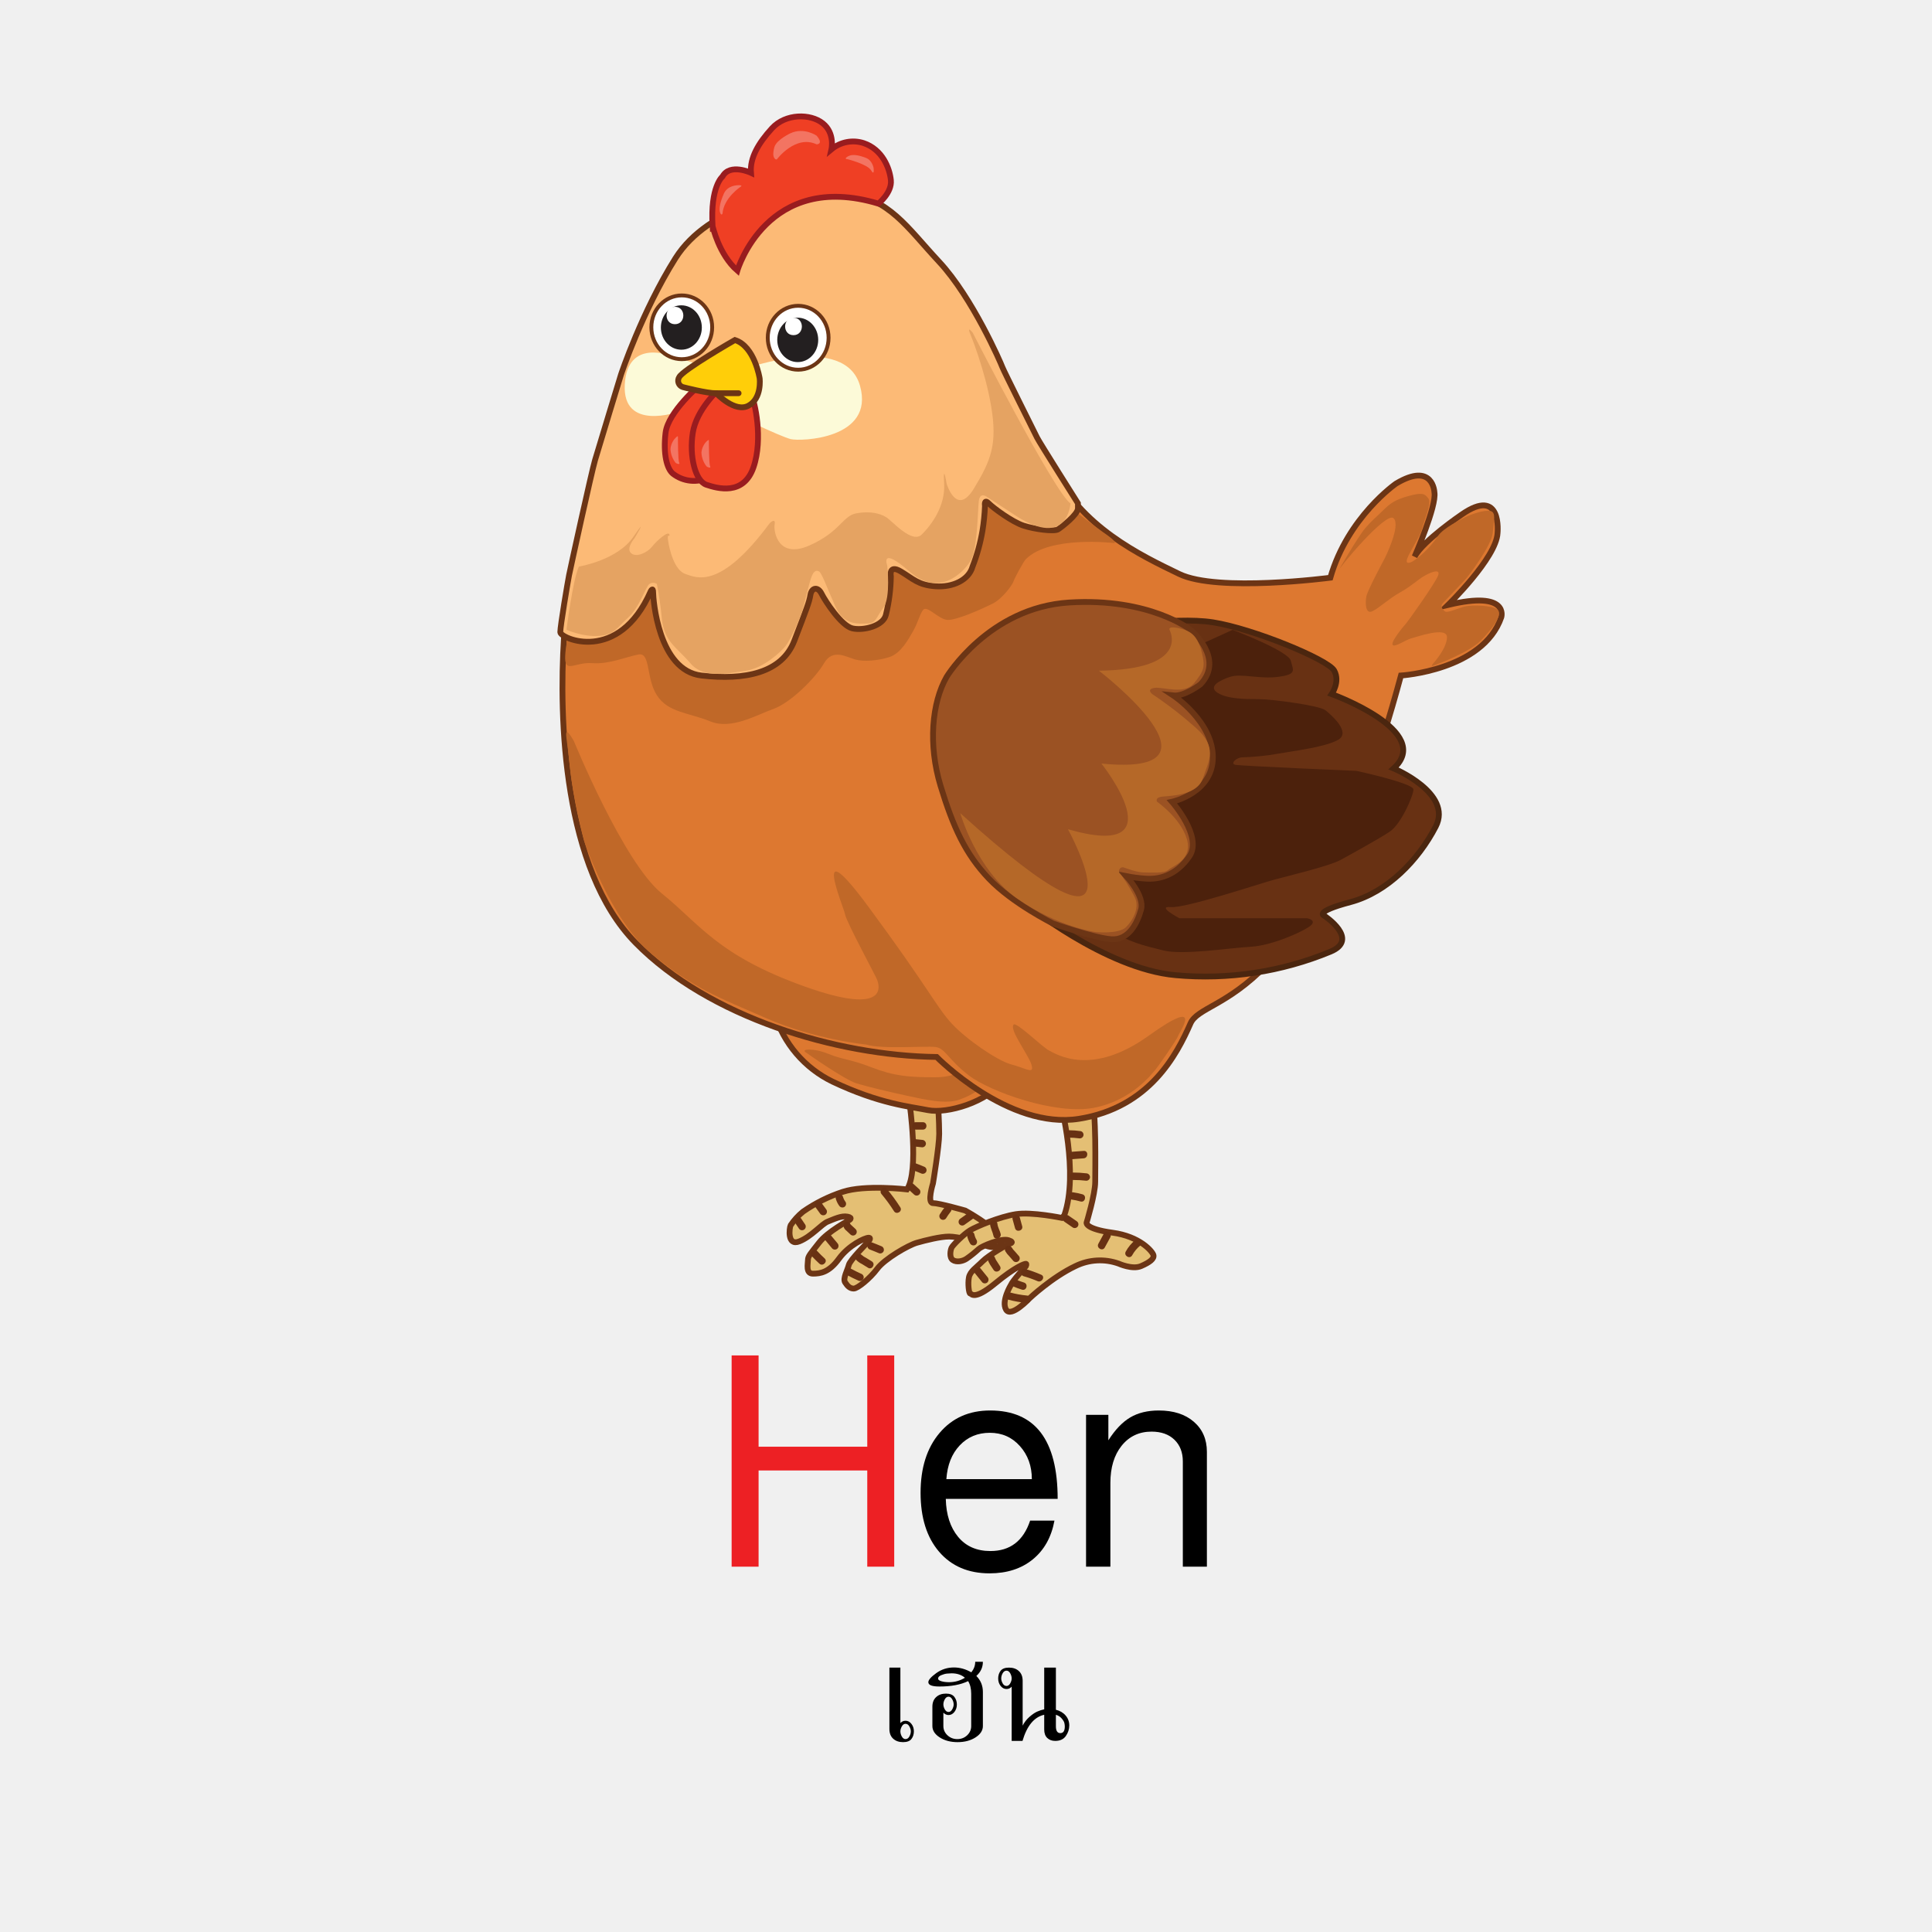
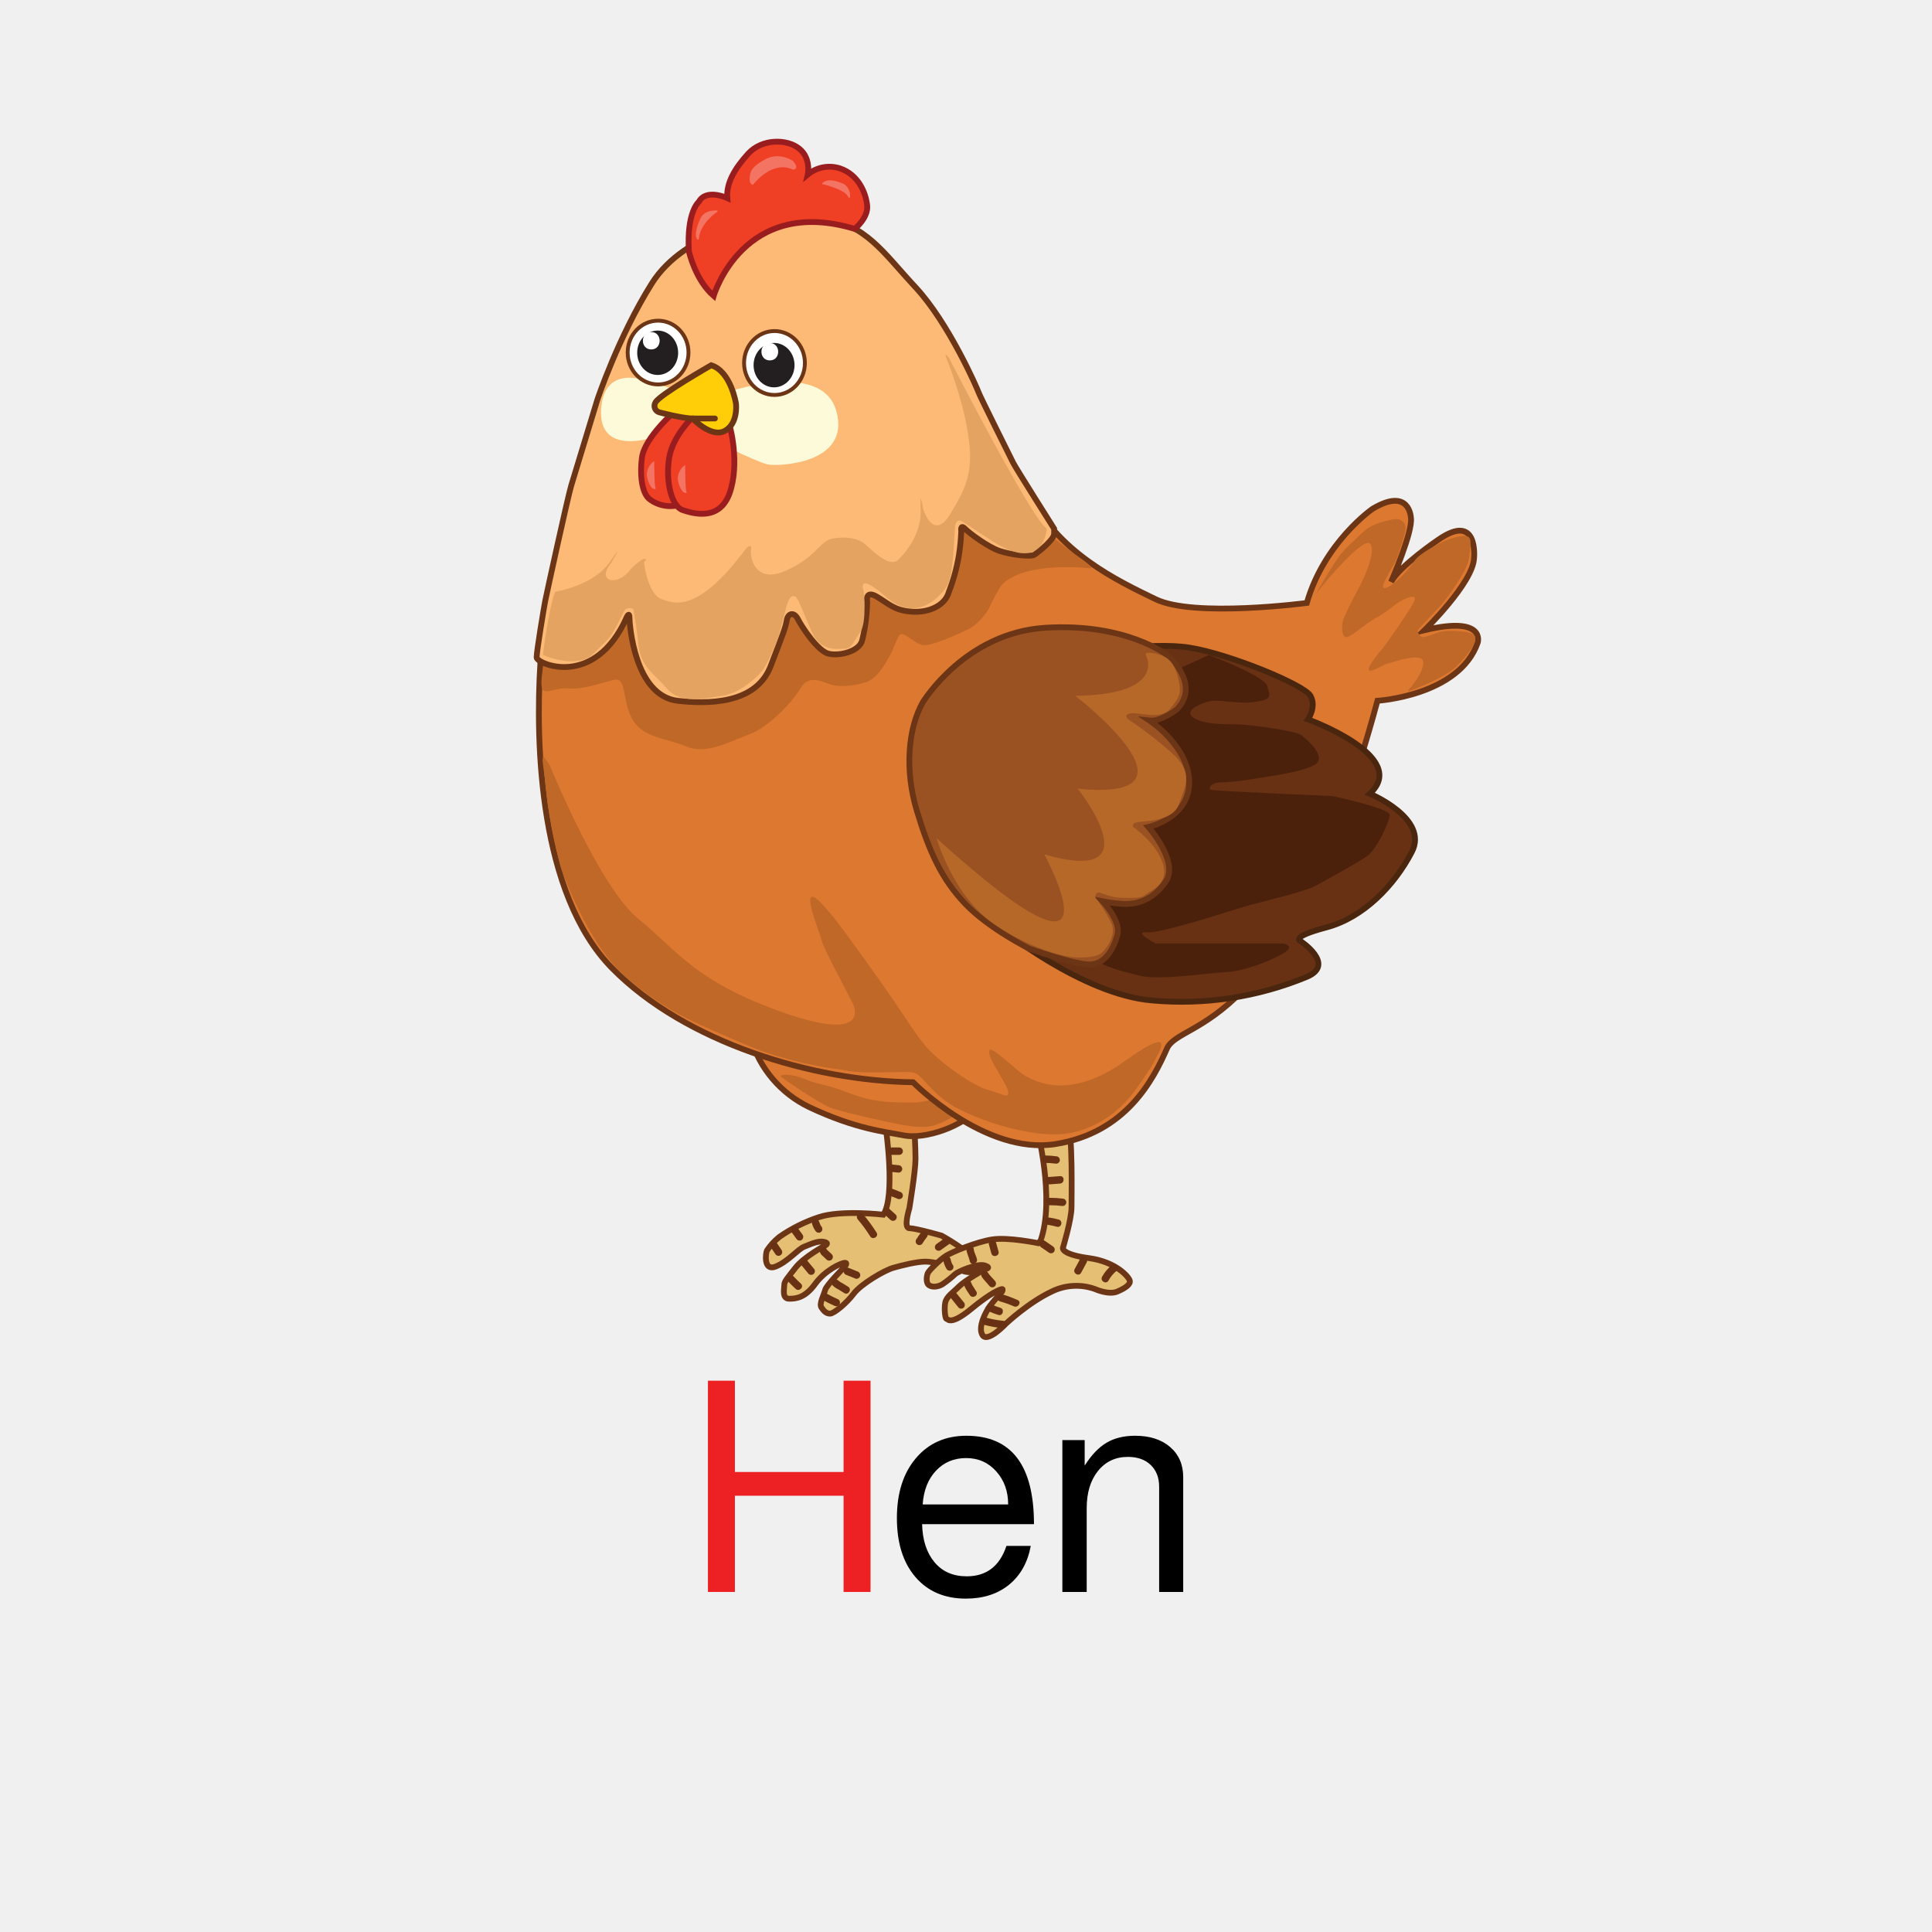
<svg xmlns="http://www.w3.org/2000/svg" id="Layer_1" data-name="Layer 1" viewBox="0 0 1000 1000">
  <defs>
    <style>
      .cls-1 {
        font-size: 150px;
        fill: #ed2024;
        font-family: FreeSansBold, FreeSans;
      }

      .cls-2 {
        letter-spacing: -0.02em;
      }

      .cls-3 {
        letter-spacing: -0.01em;
      }

      .cls-3, .cls-4 {
        fill: #000;
      }

      .cls-5 {
-         font-size: 72px;
-         font-family: MicrosoftSansSerif, Microsoft Sans Serif;
+         fill: #e4bf74;
+       }
+ 
+       .cls-10, .cls-14, .cls-17, .cls-20, .cls-5, .cls-6, .cls-8 {
+         stroke: #6c3515;
+       }
+ 
+       .cls-10, .cls-12, .cls-14, .cls-15, .cls-17, .cls-20, .cls-5, .cls-6, .cls-8 {
+         stroke-miterlimit: 10;
+       }
+ 
+       .cls-12, .cls-14, .cls-15, .cls-17, .cls-20, .cls-5, .cls-6, .cls-8 {
+         stroke-width: 3px;
      }

      .cls-6 {
-         fill: #e4bf74;
-       }
- 
-       .cls-11, .cls-15, .cls-18, .cls-21, .cls-6, .cls-7, .cls-9 {
-         stroke: #6c3515;
-       }
- 
-       .cls-11, .cls-13, .cls-15, .cls-16, .cls-18, .cls-21, .cls-6, .cls-7, .cls-9 {
-         stroke-miterlimit: 10;
-       }
- 
-       .cls-13, .cls-15, .cls-16, .cls-18, .cls-21, .cls-6, .cls-7, .cls-9 {
-         stroke-width: 3px;
+         fill: #dd7830;
      }

      .cls-7 {
-         fill: #dd7830;
+         fill: #c06828;
      }

      .cls-8 {
-         fill: #c06828;
+         fill: #fcba76;
      }

      .cls-9 {
-         fill: #fcba76;
+         fill: #fcfad8;
+       }
+ 
+       .cls-10, .cls-22 {
+         fill: #fff;
      }

      .cls-10 {
-         fill: #fcfad8;
-       }
- 
-       .cls-11, .cls-23 {
-         fill: #fff;
+         stroke-width: 2px;
      }

      .cls-11 {
-         stroke-width: 2px;
+         fill: #231f20;
      }

      .cls-12 {
-         fill: #231f20;
-       }
- 
-       .cls-13 {
        fill: #ef3f24;
        stroke: #991c1f;
      }

-       .cls-14 {
+       .cls-13 {
        fill: #f37462;
      }

-       .cls-15 {
+       .cls-14 {
        fill: #ffce09;
      }

-       .cls-16, .cls-22 {
+       .cls-15, .cls-21 {
        fill: #683113;
      }

-       .cls-16 {
+       .cls-15 {
        stroke: #4b260f;
      }

-       .cls-17 {
+       .cls-16 {
        fill: #4c210c;
      }

-       .cls-18 {
+       .cls-17 {
        fill: #9b5223;
      }

-       .cls-19 {
+       .cls-18 {
        fill: #b56828;
      }

-       .cls-20 {
+       .cls-19 {
        fill: #e5a362;
      }

-       .cls-21 {
+       .cls-20 {
        fill: none;
        stroke-linecap: round;
      }
    </style>
  </defs>
-   <text class="cls-1" transform="translate(366.69 810.91)">
-     <tspan class="cls-2">H</tspan>
-     <tspan class="cls-3" x="105.3" y="0">e</tspan>
-     <tspan class="cls-4" x="186.45" y="0">n</tspan>
-   </text>
-   <text class="cls-5" transform="translate(455.74 901.09)">เฮน</text>
-   <path class="cls-6" d="M470.75,570.77s5.12,35.25-1.29,44.86c0,0-21.79-2.56-33.32,1.29a78.76,78.76,0,0,0-20.51,10.25,32,32,0,0,0-6.41,7.05c-.64,1.28-1.92,10.9,4.49,8.33s11.53-9,14.74-10.25,7.05-3.21,10.25-2.57.64,1.93.64,1.93-10.89,5.77-15.38,11.53-5.77,7-5.77,9-1.28,7.05,2.57,7.05,8.33-.64,13.45-7.69,13.46-10.9,15.39-10.9-.65,2.56-.65,2.56-9,9-9.61,11.54-3.2,7-1.92,9,2.56,3.21,4.49,3.21,8.33-5.13,12.17-10.26,16-12.17,20.51-13.46,12.18-3.2,16.66-3.2,14.75,2.56,18.59,4.49,11.54,1.28,7.69-4.49-17.94-13.46-17.94-13.46-13.46-3.85-16.67-3.85,0-10.25,0-10.25,3.21-19.23,3.21-25.64-.64-16-.64-16Z" />
-   <path class="cls-7" d="M400.89,524.63A57.57,57.57,0,0,0,431,559.88c24.35,11.53,39.74,12.81,49.35,14.74s30.76-3.85,39.74-16-11.54-35.89-11.54-35.89l-42.94-6.41-35.89,10.26Z" />
-   <path class="cls-6" d="M548.94,570.77s9.61,36.53,1.92,58.32l-1.28,1.29s-15.38-3.21-23.72-1.93-20.51,6.41-23.71,8.33-9,7.7-9.61,9-1.29,5.12.64,6.41,5.12.64,7.05-.64a58.18,58.18,0,0,0,6.41-5.13c1.28-1.28,11.53-5.77,15.38-4.49s0,1.92,0,1.92-10.26,5.77-13.46,9-6.41,5.12-7.05,8.33,0,8.33.64,8.33,1.92,3.85,12.82-5.13,15.38-10.25,16-10.25,0,1.28,0,1.28-7,7.69-7.69,9.61c0,0-5.13,8.34-2.56,12.82S532.91,672,532.91,672s11.54-10.89,23.72-16.66a28.77,28.77,0,0,1,22.43-1.28s7.05,3.2,11.53,1.28,7-3.84,6.41-5.77-7-9.61-21.15-11.53-13.46-5.13-13.46-5.13,4.49-14.74,4.49-21.15.64-37.81-1.92-42.94S548.94,570.77,548.94,570.77Z" />
-   <path class="cls-8" d="M417.23,544.81s19.87,14.1,26.28,16,17.3,4.48,26.27,6.41,19.87,4.48,26.92,1.92,12.82-6.41,13.46-9.61,1.92-12.82-4.49-10.26-8.33,8.33-21.79,8.33-21.15-.64-32.68-5.12-14.74-3.85-22.43-7S414,542.89,417.23,544.81Z" />
-   <path class="cls-7" d="M422,186.23s-41-.64-61.53,23.71-39.74-18.58-46.14,10.26-19.87,69.21-22.44,110.23-.64,119.21,37.18,157.66,103.82,58.33,155.74,59c0,0,37.17,37.81,73.7,32s50.63-33.32,57.68-49.35,61.53-4.48,108.95-180.09c0,0,42.3-2.56,51.92-30.12,0,0,4.48-14.1-27.56-6.41,0,0,25-24.36,25.63-37.17,0,0,2.57-24.36-18.58-9.62,0,0-19.87,13.46-24.36,21.79,0,0,11.54-26.27,10.26-33.32,0,0-.64-16-19.87-4.49,0,0-25,17.3-34,48.71,0,0-58.32,7.69-78.19-1.92s-51.27-24.36-66-55.76-48.71-10.26-48.71-10.26S462.41,181.1,422,186.23Z" />
-   <path class="cls-8" d="M576.49,281.08s-33.17-4-45.5,8.33c-1.28,1.29-5.77,9.62-6.41,11.54s-5.77,9-10.89,11.54-19.23,9-23.72,8.33-10.25-7.69-12.17-5.13-2.57,6.41-5.13,10.9-6.41,11.53-12.18,13.46-13.46,2.56-17.94,1.28-11.54-5.77-16,1.92-17.3,20.51-26.27,23.71-21.79,10.9-32.69,6.41-21.79-4.48-27.56-13.46-3.2-22.43-9.61-21.15-15.38,5.13-23.72,4.49-13.45,4.49-14.1-1.28,3.21-21.79,3.85-24.36,24.35-23.07,25-23.71,42.94-7,43.58-6.41,35.25,12.18,35.25,12.18S452.16,274,468.18,267s28.84-14.74,42.3-17.3,33.33,6.41,33.33,6.41l11.53,7.69S568.8,274,570.73,275.31,579.06,281.08,576.49,281.08Z" />
-   <path class="cls-8" d="M297.06,383.63s25.64,62.81,45.5,78.83,28.85,32,73.71,48.07,38.45-1.29,37.81-3.21-16-30.12-16.66-34-18.59-45.5,12.18-3.84,35.25,51.91,42.94,60.24S516.25,549,523.3,550.9s10.9,4.49,10.9,1.93-2.57-6.41-5.13-10.9-5.77-9.61-4.49-11.54,14.74,11.54,18.59,13.46,21.79,13.46,51.27-7.69,16-1.92,15.38,0-10.89,16.67-12.18,18-11.53,15.38-31.4,19.23S512.4,565,501.51,556.67s-12.18-14.1-17.31-14.74-27.55,1.28-35.89-1.28c0,0-26.27-2.56-51.27-13.46s-37.81-15.38-59.6-33.33-35.25-59-35.25-59-5.77-23.07-7.05-36.53-2.57-17.95-1.92-19.23S297.06,383.63,297.06,383.63Z" />
-   <path class="cls-8" d="M692.5,295.82c0-1.28,25-31.4,28.84-27.56s-4.49,20.51-4.49,20.51-9,16.67-9.61,19.87-.64,9.62,3.2,7.69,8.34-6.41,14.1-9.61,9-6.41,12.18-8.33,9-4.49,7.69-.64-16,24.35-16.66,25-7.69,9-7,10.9,7-2.57,9.61-3.21,18.59-6.41,18.59-.64-7,13.46-7,13.46-1.92,1.92,0,1.28,18.58-7,24.35-12.82,11.54-13.45,9-16-13.45-2.56-16.66-1.92-9.61,3.84-10.89,2.56-2.57-2.56-.64-4.48,10.25-10.9,11.53-12.18S772,282.36,772.61,276s1.92-10.9-1.28-11.54-10.25,1.92-12.82,3.2-11.53,5.77-14.1,9.62a52.06,52.06,0,0,1-7,8.33A37.07,37.07,0,0,1,731,290.7c-1.28.64-4.48,1.92-1.92-3.21s6.41-10.89,7.05-14.1,5.13-12.82,3.2-15.38-3.2-3.2-10.25-1.28-9.61,3.84-13.46,7.69-5.13,4.49-9,9S692.5,295.82,692.5,295.82Z" />
-   <path class="cls-9" d="M407.94,100.35s-41,5.77-58.33,33.33-28.19,60.24-28.19,60.24S309.88,231.73,308,238.14s-12.82,56.4-13.46,59.61S290,324,290,327.23s30.12,16.66,46.79-21.15c0,0,1.28-2.57,1.28.64s2.56,40.38,25,42.94,41.66-1.28,48.07-18,7.69-19.86,8.33-23.71,3.85-4.49,5.77-.64,10.26,16.66,16,17.95,16-1.29,17.31-7.05a87.68,87.68,0,0,0,2.56-19.87s-1.28-6.41,5.13-2.57,9,7.05,17.94,7.69,17.31-3.2,19.23-10.25a94.48,94.48,0,0,0,5.13-18.59,104.58,104.58,0,0,0,1.28-12.81s-.64-3.85,1.92-1.29,12.18,9.62,18,11.54,16,3.2,17.94,1.92,10.26-7.69,10.26-10.89v-2.57s-19.87-31.4-21.15-34-17.31-34.61-18-36.54-15.38-35.89-32.68-54.47-25-32-49.35-36.53S407.94,100.35,407.94,100.35Z" />
-   <path class="cls-10" d="M386.15,190.72s51.27-18.59,59,9-30.76,28.84-35.89,27.56-31.41-13.46-34.61-16.67-23.71,2.57-23.71,2.57-28.84,10.25-27.56-14.1,24.35-14.74,24.35-14.74l21.15,6.41Z" />
-   <ellipse class="cls-11" cx="352.88" cy="169.41" rx="15.74" ry="16.5" />
-   <ellipse class="cls-11" cx="413.13" cy="174.82" rx="15.74" ry="16.54" />
-   <ellipse class="cls-12" cx="352.67" cy="169.52" rx="10.6" ry="11.49" />
-   <ellipse class="cls-12" cx="412.91" cy="175.93" rx="10.6" ry="11.49" />
-   <path class="cls-13" d="M362.43,199.05s-16.66,14.1-17.94,25,.64,18.59,3.84,21.15a17.7,17.7,0,0,0,18.59,1.93c8.33-3.85,11.54-42.3,11.54-42.3Z" />
-   <path class="cls-13" d="M372.05,201.61S360.51,211.87,358.59,224s1.28,25,7.05,26.92,19.22,5.77,24.35-9,.64-34.61-1.28-37.82S372.05,201.61,372.05,201.61Z" />
-   <path class="cls-14" d="M350.9,226v.13c0,1.36,0,12.12.64,13.32s-1.28.65-1.93,0a12.37,12.37,0,0,1-2.56-7,9.27,9.27,0,0,1,2.56-5.76S350.9,225.32,350.9,226Z" />
-   <path class="cls-14" d="M366.92,227.89V228c0,1.35,0,12.12.64,13.32s-1.28.64-1.92,0a12.4,12.4,0,0,1-2.57-7,9.26,9.26,0,0,1,2.57-5.77S366.92,227.25,366.92,227.89Z" />
-   <path class="cls-15" d="M380.38,176s-26.92,15.39-28.84,19.23a3.43,3.43,0,0,0,1.92,5.13s12.18,3.2,17.3,3.2c0,0,9.62,10.26,16.67,6.41s5.77-14.1,5.77-14.1S390.63,179.18,380.38,176Z" />
-   <path class="cls-16" d="M566.88,326.59c3.21-1.28,40.38-7.69,60.89-4.49s59.6,19.23,62.81,25-1.29,12.17-1.29,12.17,53.2,19.23,32.05,38.46c0,0,30.76,12.82,21.79,30.12s-25,34-44.22,39.1S685.45,474,685.45,474s18.58,12.17,3.2,18.58a169.54,169.54,0,0,1-80.11,12.18C572,501.55,529.71,467,529.71,467l-16.66-87.81L534.2,349Z" />
-   <path class="cls-17" d="M638,326s28.84,10.89,30.12,16,3.21,7-6.41,8.33-19.22-1.92-25,0-11.54,5.13-6.41,8.33,14.74,3.21,21.15,3.21,31.4,3.2,34.61,5.77,13.46,11.53,6.41,15.38-23.72,5.76-30.77,7.05A129.23,129.23,0,0,1,643.15,392c-3.21,0-6.41,3.2-3.85,3.84S702.11,399,702.11,399s29.48,6.41,29.48,9.61-6.41,17.95-12.17,21.79S699.55,442,693.78,445.15s-27.56,8.34-34.61,10.26-45.5,14.74-53.19,14.1,4.48,5.77,4.48,5.77h66s4.48.64,2.56,3.2-19.87,10.9-31.4,11.54-35.25,4.48-45.51,1.92-18.59-4.49-26.28-10.25-28.2-39.74-30.76-44.23-5.77-54.47,0-58.32,21.79-19.87,26.28-22.43S638,326,638,326Z" />
-   <path class="cls-18" d="M490,350.3s21.79-35.89,63.45-38.45S616.23,326,616.23,326s17.95,14.74,5.13,28.2c0,0-8.33,6.41-14.1,5.76,0,0,20.51,13.46,20.51,32S606.62,415,606.62,415s16,18,9,28.2-16,12.18-23.07,11.54a74.62,74.62,0,0,1-9.62-1.28s9.62,10.25,7.69,17.3-6.4,16-15.38,15.38S545,478,545,478s-21-10.43-33.19-23.25-18.58-26.92-25-48.07S482.28,363.76,490,350.3Z" />
-   <path class="cls-19" d="M605.34,326s11.53,20.51-36.54,21.15c0,0,71.79,55.11,1.29,48.06,0,0,40.37,50.64-17.31,34,0,0,45.51,83.32-55.76-8.33,0,0,8.33,29.48,29.48,44.22s40.38,17.31,40.38,17.31,12.18,1.28,16-2.57,7.05-10.25,4.49-15.38S581,453.49,579.7,452.2s0-3.84,1.92-3.2,7,2.56,10.26,2.56,10.89.64,12.81-1.28,12.82-5.13,9.62-16S598.93,415,598.93,415s-1.29-1.92,1.92-2.56,18.59,0,21.79-9.62,7.69-16-3.85-26.27a207.24,207.24,0,0,0-22.43-17.31s-3.2-2.56,1.28-3.2,15.39,3.84,20.51-2.56,5.77-8.34,3.85-16-5.13-10.25-9-11.53S604.69,324,605.34,326Z" />
-   <path class="cls-20" d="M503.43,172.13s42.3,82.68,50.63,88.44c0,0-1.28,23.72-28.2,6.41l-14.74-9.61s-3.84-3.2-4.48,1.92-.64,25.64-4.49,31.41-16,18.58-31.4,5.12-11.54-3.2-11.54-3.2,1.92,16.66-1.92,21.79-3.85,8.33-8.34,8.33-12.17,1.28-16.66-9-7.05-17.31-8.33-17.95-2.56-.64-3.85,2.57S416.27,313.13,415,317s-5.77,14.1-8.33,17.31-11.54,11.53-20.51,12.82-21.79,4.48-28.84-3.85-13.46-10.89-14.75-23.07A180.25,180.25,0,0,0,340,302.23a3.61,3.61,0,0,0-3.84,0c-1.93,1.28-5.13,12.18-10.9,17.31s-7.05,9-15.38,9.61-16.66-3.2-16.66-3.2,3.2-25.64,6.4-32.69c0,0,19.87-3.2,28.2-15.38s.65.64.65.64-4.49,5.13-1.93,7.69,8.33,0,10.9-3.2,8.33-8.34,9-6.41-1.28-1.29-.64,3.2,3.2,15.38,9,17.31,17.95,8.33,43.58-26.28c0,0,3.21-3.21,2.57.64s1.92,17.94,17.94,10.89S436.14,267,443.19,265.7s12.17,0,15.38,1.92,13.46,14.1,18.58,9,12.18-14.74,11.54-26.28,1.28,0,1.28,0,5.13,17.3,14.1,2.56,12.18-23.07,9-42.3-10.9-37.81-10.9-37.81S500.23,168.28,503.43,172.13Z" />
-   <line class="cls-21" x1="382.3" y1="203.53" x2="370.76" y2="203.53" />
  <g>
-     <path class="cls-13" d="M381.66,140.08s15.28-52.06,73-34.68c0,0,7.1-5.69,6.46-12.1s-4.48-16-14.1-19.23a17.64,17.64,0,0,0-16.66,3.21s1.92-8.34-4.49-13.46-19.22-5.13-26.27,2.56-11.54,15.38-10.9,23.07c0,0-10.9-5.12-14.74,1.93,0,0-6.41,5.12-5.13,25.63C368.84,117,372.05,131.75,381.66,140.08Z" />
-     <path class="cls-14" d="M402.17,82.4s9.61-12.82,20.51-7.69c0,0,3.84,0,0-4.48,0,0-6.41-4.49-13.46-1.29,0,0-7.05,3.21-8.33,7a14.07,14.07,0,0,0-.64,3.85C400.25,81.76,401.53,83,402.17,82.4Z" />
-     <path class="cls-14" d="M383.58,96.5s-9,5.77-9.61,14.1c0,0-.64,1.28-1.28-.64s0-5.13,1.92-9.61,7.05-4.49,7.69-4.49S384.22,95.86,383.58,96.5Z" />
-     <path class="cls-14" d="M438.7,82.4S449,85,450.88,88.17s1.28-1.28,1.28-1.28-.64-3.85-3.85-5.13-6.4-1.92-8.33-1.28S436.78,82.4,438.7,82.4Z" />
+     <text class="cls-1" transform="translate(354.43 823.99)">
+       <tspan class="cls-2">H</tspan>
+       <tspan class="cls-3" x="105.3" y="0">e</tspan>
+       <tspan class="cls-4" x="186.45" y="0">n</tspan>
+     </text>
+     <path class="cls-5" d="M458.49,583.85s5.13,35.25-1.28,44.86c0,0-21.79-2.56-33.33,1.28a78.65,78.65,0,0,0-20.51,10.26,31.77,31.77,0,0,0-6.41,7c-.64,1.28-1.92,10.89,4.49,8.33s11.53-9,14.74-10.26,7.05-3.2,10.25-2.56.64,1.92.64,1.92-10.89,5.77-15.38,11.54-5.77,7.05-5.77,9-1.28,7,2.57,7,8.33-.64,13.46-7.69,13.46-10.9,15.38-10.9-.64,2.57-.64,2.57-9,9-9.62,11.53-3.2,7.05-1.92,9,2.57,3.2,4.49,3.2,8.33-5.13,12.17-10.25,16-12.18,20.51-13.46,12.18-3.21,16.67-3.21,14.74,2.57,18.58,4.49,11.54,1.28,7.69-4.49-17.94-13.46-17.94-13.46-13.46-3.84-16.66-3.84,0-10.26,0-10.26,3.2-19.22,3.2-25.63-.64-16-.64-16Z" />
+     <path class="cls-6" d="M388.63,537.7A57.57,57.57,0,0,0,418.75,573c24.36,11.54,39.74,12.82,49.35,14.74s30.77-3.84,39.74-16-11.54-35.89-11.54-35.89l-42.94-6.41-35.89,10.25Z" />
+     <path class="cls-5" d="M536.68,583.85s9.61,36.53,1.92,58.32l-1.28,1.28s-15.38-3.2-23.71-1.92-20.51,6.41-23.72,8.33-9,7.69-9.61,9-1.28,5.13.64,6.41,5.13.64,7.05-.64a56.14,56.14,0,0,0,6.41-5.13c1.28-1.28,11.54-5.77,15.38-4.48s0,1.92,0,1.92-10.25,5.77-13.46,9-6.41,5.13-7.05,8.33,0,8.34.64,8.34,1.93,3.84,12.82-5.13,15.38-10.26,16-10.26,0,1.29,0,1.29-7.05,7.69-7.69,9.61c0,0-5.12,8.33-2.56,12.82s12.18-5.77,12.18-5.77,11.53-10.9,23.71-16.66a28.8,28.8,0,0,1,22.43-1.29s7.05,3.21,11.54,1.29,7-3.85,6.41-5.77-7-9.62-21.15-11.54S550.14,646,550.14,646s4.48-14.74,4.48-21.15.64-37.81-1.92-42.94S536.68,583.85,536.68,583.85Z" />
+     <path class="cls-7" d="M405,557.89s19.87,14.1,26.28,16,17.3,4.49,26.28,6.41,19.87,4.49,26.92,1.92,12.81-6.41,13.45-9.61,1.93-12.82-4.48-10.25-8.33,8.33-21.79,8.33-21.15-.64-32.69-5.13-14.74-3.85-22.43-7.05S401.77,556,405,557.89Z" />
+     <path class="cls-6" d="M409.78,199.3s-41-.64-61.53,23.72-39.73-18.59-46.14,10.25-19.87,69.22-22.43,110.24S279,462.72,316.85,501.17s103.83,58.32,155.74,59c0,0,37.17,37.82,73.7,32s50.63-33.33,57.68-49.35,61.53-4.49,109-180.1c0,0,42.3-2.56,51.91-30.12,0,0,4.49-14.1-27.56-6.41,0,0,25-24.35,25.64-37.17,0,0,2.56-24.35-18.59-9.61,0,0-19.87,13.46-24.35,21.79,0,0,11.53-26.28,10.25-33.33,0,0-.64-16-19.87-4.49,0,0-25,17.31-34,48.71,0,0-58.33,7.69-78.19-1.92s-51.28-24.35-66-55.76-48.71-10.25-48.71-10.25S450.16,194.18,409.78,199.3Z" />
+     <path class="cls-7" d="M564.24,294.16s-33.18-4-45.51,8.33c-1.28,1.28-5.76,9.61-6.41,11.54s-5.76,9-10.89,11.53-19.23,9-23.71,8.33-10.26-7.69-12.18-5.12-2.57,6.41-5.13,10.89S454,351.2,448.23,353.12s-13.46,2.56-17.94,1.28-11.54-5.77-16,1.93S397,376.83,388,380s-21.79,10.89-32.69,6.41S333.51,382,327.74,373s-3.2-22.43-9.61-21.15-15.38,5.13-23.71,4.49S281,360.81,280.32,355s3.2-21.79,3.84-24.35,24.36-23.07,25-23.71,42.94-7.05,43.58-6.41S388,312.74,388,312.74s51.91-25.63,67.93-32.68,28.85-14.74,42.3-17.31,33.33,6.41,33.33,6.41l11.54,7.69s13.46,10.26,15.38,11.54S566.8,294.16,564.24,294.16Z" />
+     <path class="cls-7" d="M284.8,396.7s25.64,62.81,45.51,78.83,28.84,32.05,73.7,48.07,38.46-1.28,37.81-3.2-16-30.13-16.66-34-18.58-45.51,12.18-3.85,35.25,51.92,42.94,60.25S504,562.06,511,564s10.9,4.48,10.9,1.92-2.57-6.41-5.13-10.89-5.77-9.62-4.49-11.54,14.75,11.54,18.59,13.46,21.79,13.46,51.27-7.69,16-1.93,15.38,0-10.89,16.66-12.17,17.94S573.85,582.56,554,586.41s-53.83-8.33-64.73-16.66S477.07,555.65,472,555s-27.56,1.28-35.89-1.29c0,0-26.28-2.56-51.28-13.46s-37.81-15.38-59.6-33.32-35.25-59-35.25-59-5.77-23.07-7.05-36.53-2.56-17.94-1.92-19.22S284.8,396.7,284.8,396.7Z" />
+     <path class="cls-7" d="M680.24,308.9c0-1.28,25-31.41,28.84-27.56s-4.48,20.51-4.48,20.51-9,16.66-9.62,19.87-.64,9.61,3.21,7.69,8.33-6.41,14.1-9.62,9-6.41,12.17-8.33,9-4.48,7.69-.64-16,24.36-16.66,25-7.69,9-7,10.89,7-2.56,9.61-3.2,18.59-6.41,18.59-.64-7,13.46-7,13.46-1.92,1.92,0,1.28,18.59-7.05,24.36-12.82,11.53-13.46,9-16-13.46-2.57-16.67-1.93-9.61,3.85-10.89,2.57-2.56-2.57-.64-4.49S745,314,746.25,312.74s13.46-17.3,14.1-23.71,1.93-10.9-1.28-11.54-10.25,1.93-12.82,3.21-11.53,5.77-14.1,9.61a51.11,51.11,0,0,1-7,8.33,36.58,36.58,0,0,1-6.4,5.13c-1.29.64-4.49,1.92-1.93-3.2s6.41-10.9,7.05-14.1S729,273.65,727,271.08s-3.21-3.2-10.26-1.28-9.61,3.85-13.46,7.69-5.12,4.49-9,9S680.24,308.9,680.24,308.9Z" />
+     <path class="cls-8" d="M395.68,113.42s-41,5.77-58.32,33.33S309.16,207,309.16,207s-11.54,37.82-13.46,44.23-12.82,56.4-13.46,59.6-4.49,26.28-4.49,29.48,30.13,16.67,46.79-21.15c0,0,1.28-2.56,1.28.64s2.56,40.38,25,42.94,41.66-1.28,48.06-17.94,7.7-19.87,8.34-23.71,3.84-4.49,5.76-.65,10.26,16.67,16,17.95,16-1.28,17.3-7.05a87.57,87.57,0,0,0,2.56-19.87s-1.28-6.41,5.13-2.56,9,7.05,17.95,7.69,17.3-3.21,19.22-10.26a94.51,94.51,0,0,0,5.13-18.58,104.61,104.61,0,0,0,1.28-12.82s-.64-3.85,1.93-1.28,12.17,9.61,17.94,11.53,16,3.21,17.95,1.93,10.25-7.69,10.25-10.9v-2.56s-19.87-31.41-21.15-34-17.3-34.61-17.94-36.53-15.39-35.89-32.69-54.48-25-32-49.35-36.53S395.68,113.42,395.68,113.42Z" />
+     <path class="cls-9" d="M373.89,203.79s51.27-18.59,59,9S402.09,241.6,397,240.32s-31.4-13.46-34.61-16.66-23.71,2.56-23.71,2.56-28.84,10.26-27.56-14.1,24.35-14.74,24.35-14.74l21.15,6.41Z" />
+     <ellipse class="cls-10" cx="340.62" cy="182.48" rx="15.74" ry="16.5" />
+     <ellipse class="cls-10" cx="400.87" cy="187.89" rx="15.74" ry="16.54" />
+     <ellipse class="cls-11" cx="340.41" cy="182.59" rx="10.6" ry="11.49" />
+     <ellipse class="cls-11" cx="400.65" cy="189" rx="10.6" ry="11.49" />
+     <path class="cls-12" d="M350.18,212.12s-16.67,14.1-17.95,25,.64,18.58,3.85,21.15a17.68,17.68,0,0,0,18.58,1.92c8.33-3.85,11.54-42.3,11.54-42.3Z" />
+     <path class="cls-12" d="M359.79,214.69s-11.54,10.25-13.46,22.43,1.28,25,7.05,26.92,19.23,5.76,24.35-9,.65-34.61-1.28-37.81S359.79,214.69,359.79,214.69Z" />
+     <path class="cls-13" d="M338.64,239v.14c0,1.35,0,12.12.64,13.32s-1.28.64-1.92,0a12.4,12.4,0,0,1-2.57-7.05,9.26,9.26,0,0,1,2.57-5.77S338.64,238.4,338.64,239Z" />
+     <path class="cls-13" d="M354.66,241v.14c0,1.35,0,12.12.64,13.32s-1.28.64-1.92,0a12.37,12.37,0,0,1-2.56-7,9.31,9.31,0,0,1,2.56-5.77S354.66,240.32,354.66,241Z" />
+     <path class="cls-14" d="M368.12,189.05s-26.92,15.38-28.84,19.23a3.43,3.43,0,0,0,1.92,5.12s12.18,3.21,17.31,3.21c0,0,9.61,10.25,16.66,6.41s5.77-14.1,5.77-14.1S378.38,192.25,368.12,189.05Z" />
+     <path class="cls-15" d="M554.62,339.66c3.21-1.28,40.38-7.69,60.89-4.48s59.6,19.22,62.81,25S677,372.35,677,372.35s53.19,19.22,32,38.45c0,0,30.77,12.82,21.79,30.12s-25,34-44.22,39.1-13.46,7.05-13.46,7.05,18.59,12.18,3.21,18.59a169.63,169.63,0,0,1-80.12,12.17c-36.53-3.2-78.83-37.81-78.83-37.81l-16.66-87.8,21.15-30.13Z" />
+     <path class="cls-16" d="M625.76,339s28.84,10.9,30.13,16,3.2,7-6.41,8.34-19.23-1.93-25,0-11.53,5.12-6.41,8.33,14.74,3.2,21.15,3.2,31.41,3.21,34.61,5.77,13.46,11.54,6.41,15.38-23.71,5.77-30.76,7.05A129.33,129.33,0,0,1,630.89,405c-3.2,0-6.41,3.21-3.84,3.85s62.8,3.2,62.8,3.2,29.49,6.41,29.49,9.62-6.41,17.94-12.18,21.79S687.29,455,681.52,458.23s-27.56,8.33-34.61,10.25-45.5,14.74-53.19,14.1,4.49,5.77,4.49,5.77h66s4.48.64,2.56,3.21-19.87,10.89-31.4,11.53-35.25,4.49-45.51,1.92-18.58-4.48-26.27-10.25S535.4,455,532.83,450.54s-5.76-54.48,0-58.32,21.79-19.87,26.28-22.44S625.76,339,625.76,339Z" />
+     <path class="cls-17" d="M477.72,363.38s21.79-35.9,63.44-38.46S604,339,604,339s17.95,14.74,5.13,28.2c0,0-8.33,6.41-14.1,5.77,0,0,20.51,13.46,20.51,32s-21.15,23.08-21.15,23.08,16,17.94,9,28.2-16,12.17-23.07,11.53a74.16,74.16,0,0,1-9.61-1.28s9.61,10.26,7.69,17.3-6.41,16-15.38,15.39-30.26-8.15-30.26-8.15-21-10.44-33.19-23.26-18.59-26.92-25-48.07S470,376.83,477.72,363.38Z" />
+     <path class="cls-18" d="M593.08,339s11.53,20.51-36.53,21.15c0,0,71.78,55.12,1.28,48.07,0,0,40.38,50.63-17.31,34,0,0,45.51,83.31-55.75-8.34,0,0,8.33,29.49,29.48,44.23s40.37,17.3,40.37,17.3,12.18,1.28,16-2.56,7.05-10.26,4.48-15.38-6.41-10.9-7.69-12.18,0-3.85,1.92-3.21,7,2.57,10.26,2.57,10.89.64,12.82-1.28,12.82-5.13,9.61-16-15.38-19.22-15.38-19.22-1.28-1.93,1.92-2.57,18.59,0,21.79-9.61,7.69-16-3.84-26.28a209,209,0,0,0-22.43-17.3s-3.21-2.57,1.28-3.21,15.38,3.85,20.51-2.56,5.76-8.33,3.84-16-5.13-10.26-9-11.54S592.44,337.1,593.08,339Z" />
+     <path class="cls-19" d="M491.17,185.2s42.3,82.68,50.64,88.45c0,0-1.29,23.71-28.2,6.41l-14.74-9.62s-3.85-3.2-4.49,1.93-.64,25.63-4.49,31.4-16,18.59-31.4,5.13S447,305.69,447,305.69s1.92,16.67-1.92,21.79-3.85,8.34-8.33,8.34-12.18,1.28-16.67-9-7-17.3-8.33-17.94-2.56-.64-3.84,2.56-3.85,14.74-5.13,18.59-5.77,14.1-8.33,17.3-11.54,11.54-20.51,12.82-21.79,4.49-28.84-3.84-13.46-10.9-14.74-23.08a177.69,177.69,0,0,0-2.57-17.94,3.61,3.61,0,0,0-3.84,0c-1.92,1.28-5.13,12.17-10.9,17.3s-7.05,9-15.38,9.62S281,339,281,339s3.2-25.64,6.41-32.69c0,0,19.87-3.2,28.2-15.38s.64.64.64.64-4.49,5.13-1.92,7.69,8.33,0,10.89-3.2,8.33-8.33,9-6.41-1.28-1.28-.64,3.21,3.21,15.38,9,17.3,17.95,8.33,43.59-26.28c0,0,3.2-3.2,2.56.64s1.92,17.95,17.95,10.9,17.3-15.38,24.35-16.66,12.18,0,15.38,1.92,13.46,14.1,18.59,9,12.17-14.74,11.53-26.28,1.29,0,1.29,0,5.12,17.31,14.1,2.57,12.17-23.07,9-42.3-10.9-37.82-10.9-37.82S488,181.36,491.17,185.2Z" />
+     <line class="cls-20" x1="370.04" y1="216.61" x2="358.51" y2="216.61" />
+     <g>
+       <path class="cls-12" d="M369.4,153.16s15.28-52.06,73-34.69c0,0,7.1-5.69,6.45-12.1s-4.48-16-14.1-19.22a17.62,17.62,0,0,0-16.66,3.2S420,82,413.63,76.89s-19.23-5.13-26.28,2.56-11.54,15.39-10.9,23.08c0,0-10.89-5.13-14.74,1.92,0,0-6.41,5.13-5.13,25.64C356.58,130.09,359.79,144.83,369.4,153.16Z" />
+       <path class="cls-13" d="M389.91,95.48s9.62-12.82,20.51-7.69c0,0,3.85,0,0-4.49,0,0-6.41-4.49-13.46-1.28,0,0-7,3.2-8.33,7a14,14,0,0,0-.64,3.84C388,94.84,389.27,96.12,389.91,95.48Z" />
+       <path class="cls-13" d="M371.33,109.58s-9,5.77-9.62,14.1c0,0-.64,1.28-1.28-.64s0-5.13,1.92-9.62,7-4.48,7.69-4.48S372,108.94,371.33,109.58Z" />
+       <path class="cls-13" d="M426.44,95.48s10.26,2.56,12.18,5.77S439.9,100,439.9,100s-.64-3.84-3.84-5.12-6.41-1.93-8.33-1.29S424.52,95.48,426.44,95.48Z" />
+     </g>
+     <path class="cls-21" d="M465.41,593.92h-3.68a1.92,1.92,0,0,0,0,3.84h3.68A1.92,1.92,0,0,0,465.41,593.92Z" />
+     <path class="cls-21" d="M465.08,603.11l-3.34-.35a1.94,1.94,0,0,0-1.93,1.93,2,2,0,0,0,1.93,1.92l3.34.34A1.93,1.93,0,0,0,467,605,2,2,0,0,0,465.08,603.11Z" />
+     <path class="cls-21" d="M466.38,617.11c-1.54-.66-3.08-1.29-4.65-1.86a1.92,1.92,0,0,0-1,3.71c1.25.46,2.5.94,3.72,1.47a2,2,0,0,0,2.64-.69A2,2,0,0,0,466.38,617.11Z" />
+     <path class="cls-21" d="M463.57,628.62l-3-2.71a1.92,1.92,0,0,0-2.72,2.72l3,2.71a1.92,1.92,0,1,0,2.72-2.72Z" />
+     <path class="cls-21" d="M453.71,638a85,85,0,0,0-7-9.56c-1.6-1.89-4.31.84-2.72,2.72a77.72,77.72,0,0,1,6.42,8.78C451.71,642,455,640.1,453.71,638Z" />
+     <path class="cls-21" d="M547.17,598.55a47.5,47.5,0,0,0-6.19-.47c-2.47,0-2.47,3.84,0,3.85a37.2,37.2,0,0,1,5.17.33,2,2,0,0,0,2.37-1.34A2,2,0,0,0,547.17,598.55Z" />
+     <path class="cls-21" d="M548.67,608.77l-5.84.44c-2.45.18-2.47,4,0,3.84l5.84-.43C551.13,612.43,551.15,608.59,548.67,608.77Z" />
+     <path class="cls-21" d="M550,620.38a53.38,53.38,0,0,0-6.69-.39c-2.47,0-2.47,3.85,0,3.84a55.36,55.36,0,0,1,6.69.4,1.94,1.94,0,0,0,1.92-1.93A2,2,0,0,0,550,620.38Z" />
+     <path class="cls-21" d="M548,631.25a33.94,33.94,0,0,0-4.68-1,2,2,0,0,0-2.37,1.34,2,2,0,0,0,1.35,2.37,32.83,32.83,0,0,1,4.68,1C549.38,635.65,550.4,631.94,548,631.25Z" />
+     <path class="cls-21" d="M545,645.13l-4.24-2.92a1.94,1.94,0,0,0-2.63.69,2,2,0,0,0,.69,2.63l4.24,2.92a1.94,1.94,0,0,0,2.63-.69A2,2,0,0,0,545,645.13Z" />
+     <path class="cls-21" d="M425.42,635.21a8.49,8.49,0,0,1-1.36-2.68,1.92,1.92,0,1,0-3.71,1,11.91,11.91,0,0,0,1.75,3.6,2,2,0,0,0,2.63.69A2,2,0,0,0,425.42,635.21Z" />
+     <path class="cls-21" d="M415.52,639.24q-1.29-1.77-2.57-3.55a2,2,0,0,0-2.63-.69,1.94,1.94,0,0,0-.69,2.63l2.57,3.56a2,2,0,0,0,2.63.69A2,2,0,0,0,415.52,639.24Z" />
+     <path class="cls-21" d="M404.54,647c-.69-1-1.39-2.06-2.08-3.1a2,2,0,0,0-2.63-.69,2,2,0,0,0-.69,2.63l2.08,3.11a1.93,1.93,0,1,0,3.32-1.95Z" />
+     <path class="cls-21" d="M430.62,649.28l-1.57-1.47-.74-.69c-.12-.11-.25-.23-.36-.35l0,0a1.91,1.91,0,0,0-1.8-1.33,2,2,0,0,0-1.92,1.93,4,4,0,0,0,1.67,2.76q1,1,2,1.89a1.92,1.92,0,0,0,2.71-2.71Z" />
+     <path class="cls-21" d="M421.22,656.59l-3.6-4.34a1.93,1.93,0,0,0-2.72,0,2,2,0,0,0,0,2.72l3.6,4.34a1.92,1.92,0,1,0,2.72-2.72Z" />
+     <path class="cls-21" d="M414.56,664.42q-2-1.83-3.82-3.79c-1.69-1.81-4.41.91-2.72,2.72,1.23,1.3,2.5,2.57,3.82,3.79C413.65,668.81,416.38,666.1,414.56,664.42Z" />
+     <path class="cls-21" d="M443.85,658.12c-1.58-.64-3.14-1.32-4.74-1.92a1.92,1.92,0,0,0-1,3.71c1.59.6,3.16,1.27,4.74,1.92a1.93,1.93,0,0,0,2.36-1.35A2,2,0,0,0,443.85,658.12Z" />
+     <path class="cls-21" d="M439,666l-2.77-1.71a9.89,9.89,0,0,1-2.49-1.62,1.93,1.93,0,0,0-2.72,0,2,2,0,0,0,0,2.72,11.07,11.07,0,0,0,2.9,2l3.14,1.94C439.16,670.57,441.09,667.25,439,666Z" />
+     <path class="cls-21" d="M433.85,672.54c-1.94-.85-3.84-1.8-5.7-2.82-2.16-1.21-4.1,2.11-1.94,3.32,1.86,1,3.76,2,5.7,2.83a2,2,0,0,0,2.63-.69A2,2,0,0,0,433.85,672.54Z" />
+     <path class="cls-21" d="M516.83,647.75l-1.25-4.52c-.65-2.38-4.36-1.37-3.7,1,.41,1.51.82,3,1.24,4.52C513.77,651.15,517.49,650.14,516.83,647.75Z" />
+     <path class="cls-21" d="M505.68,651.76c-.36-1.74-1.46-3.33-1.65-5.09a2,2,0,0,0-1.92-1.93,1.94,1.94,0,0,0-1.93,1.93c.24,2.17,1.35,4,1.79,6.11C502.48,655.2,506.19,654.17,505.68,651.76Z" />
+     <path class="cls-21" d="M493.24,654.89a8.92,8.92,0,0,1-1.18-3,1.93,1.93,0,1,0-3.71,1,12.82,12.82,0,0,0,1.57,3.88,1.93,1.93,0,1,0,3.32-2Z" />
+     <path class="cls-21" d="M515,663,513,660.78a10.08,10.08,0,0,1-1.6-2,1.94,1.94,0,0,0-2.63-.69,2,2,0,0,0-.69,2.63,12,12,0,0,0,2,2.53l2.15,2.49a1.93,1.93,0,0,0,2.72,0A2,2,0,0,0,515,663Z" />
+     <path class="cls-21" d="M505.31,668.42l-1.44-2.27a7.93,7.93,0,0,1-1.1-2c-.65-2.38-4.36-1.37-3.71,1,.51,1.89,1.89,3.56,2.93,5.2C503.31,672.44,506.64,670.51,505.31,668.42Z" />
+     <path class="cls-21" d="M498.86,674.07l-3.7-4.58a1.94,1.94,0,0,0-2.72,0,2,2,0,0,0,0,2.72l3.7,4.58a1.93,1.93,0,0,0,2.72,0A2,2,0,0,0,498.86,674.07Z" />
+     <path class="cls-21" d="M526.68,672.88a67,67,0,0,0-8.1-3c-2.38-.69-3.4,3-1,3.71a59.55,59.55,0,0,1,7.18,2.56C527,677.17,529,673.86,526.68,672.88Z" />
+     <path class="cls-21" d="M517.76,676.9a36.85,36.85,0,0,1-3.81-1.38,2,2,0,0,0-2.63.69,1.93,1.93,0,0,0,.69,2.63,46.3,46.3,0,0,0,4.73,1.77C519.11,681.33,520.12,677.62,517.76,676.9Z" />
+     <path class="cls-21" d="M519.33,683.65a51.36,51.36,0,0,1-8.78-1.6c-2.39-.65-3.41,3.06-1,3.71a57.15,57.15,0,0,0,9.8,1.73C521.79,687.71,521.78,683.87,519.33,683.65Z" />
+     <path class="cls-21" d="M559.11,651.58l-2.85,5.25c-1.18,2.18,2.14,4.12,3.32,1.95l2.85-5.26C563.61,651.34,560.29,649.4,559.11,651.58Z" />
+     <path class="cls-21" d="M578.15,654.87a2,2,0,0,0-2.72,0,20.28,20.28,0,0,0-5,6c-1.19,2.17,2.13,4.11,3.32,1.94a17.47,17.47,0,0,1,4.43-5.25A1.93,1.93,0,0,0,578.15,654.87Z" />
+     <path class="cls-21" d="M479.69,637.68a1.94,1.94,0,0,0-2.72,0,35.11,35.11,0,0,0-2.76,3.89,1.92,1.92,0,1,0,3.32,1.94,26.55,26.55,0,0,1,2.16-3.11A2,2,0,0,0,479.69,637.68Z" />
+     <path class="cls-21" d="M492.15,641.18a1.93,1.93,0,0,0-2.63-.69l-4.69,3.34a2,2,0,0,0-.69,2.63,2,2,0,0,0,2.63.69l4.69-3.34A2,2,0,0,0,492.15,641.18Z" />
+     <path class="cls-22" d="M337.09,171.87c-5.77,0-5.78,9,0,9S342.88,171.87,337.09,171.87Z" />
+     <path class="cls-22" d="M398.45,177.55c-5.77,0-5.78,9,0,9S404.24,177.55,398.45,177.55Z" />
  </g>
-   <path class="cls-22" d="M477.67,580.84H474c-2.47,0-2.48,3.85,0,3.85h3.68C480.14,584.69,480.15,580.84,477.67,580.84Z" />
-   <path class="cls-22" d="M477.34,590l-3.35-.34a1.93,1.93,0,0,0-1.92,1.92,2,2,0,0,0,1.92,1.92l3.35.35a1.93,1.93,0,0,0,1.92-1.92A2,2,0,0,0,477.34,590Z" />
-   <path class="cls-22" d="M478.63,604c-1.53-.66-3.07-1.28-4.64-1.85a2,2,0,0,0-2.37,1.34,2,2,0,0,0,1.35,2.37c1.25.45,2.5.93,3.72,1.46a2,2,0,0,0,2.63-.69A1.93,1.93,0,0,0,478.63,604Z" />
-   <path class="cls-22" d="M475.83,615.55l-3-2.71a2,2,0,0,0-2.72,0,1.93,1.93,0,0,0,0,2.71l3,2.72a1.92,1.92,0,1,0,2.72-2.72Z" />
-   <path class="cls-22" d="M466,624.92a86.51,86.51,0,0,0-7-9.55c-1.6-1.9-4.31.83-2.72,2.71a78.63,78.63,0,0,1,6.42,8.78C464,629,467.3,627,466,624.92Z" />
-   <path class="cls-22" d="M559.43,585.48a44.25,44.25,0,0,0-6.19-.47c-2.47,0-2.48,3.83,0,3.84a38.81,38.81,0,0,1,5.17.34,2,2,0,0,0,2.36-1.35A1.93,1.93,0,0,0,559.43,585.48Z" />
-   <path class="cls-22" d="M560.93,595.7l-5.84.43c-2.46.18-2.48,4,0,3.85l5.84-.44C563.38,599.36,563.4,595.51,560.93,595.7Z" />
-   <path class="cls-22" d="M562.26,607.31a55.19,55.19,0,0,0-6.68-.4c-2.47,0-2.48,3.86,0,3.85a53.22,53.22,0,0,1,6.68.39,1.94,1.94,0,0,0,1.93-1.92A2,2,0,0,0,562.26,607.31Z" />
-   <path class="cls-22" d="M560.28,618.17a32.8,32.8,0,0,0-4.68-1,2,2,0,0,0-2.37,1.34,1.94,1.94,0,0,0,1.34,2.37,32.64,32.64,0,0,1,4.69,1C561.64,622.58,562.65,618.87,560.28,618.17Z" />
-   <path class="cls-22" d="M557.25,632.06,553,629.13a1.92,1.92,0,1,0-1.94,3.32l4.24,2.93a1.92,1.92,0,0,0,1.94-3.32Z" />
-   <path class="cls-22" d="M437.67,622.13a8.25,8.25,0,0,1-1.35-2.68,2,2,0,0,0-2.37-1.34,1.94,1.94,0,0,0-1.34,2.37,11.72,11.72,0,0,0,1.74,3.59,2,2,0,0,0,2.63.69A1.93,1.93,0,0,0,437.67,622.13Z" />
-   <path class="cls-22" d="M427.77,626.17l-2.56-3.55a2,2,0,0,0-2.64-.69,1.94,1.94,0,0,0-.68,2.63l2.56,3.55a2,2,0,0,0,2.63.69A1.93,1.93,0,0,0,427.77,626.17Z" />
-   <path class="cls-22" d="M416.8,633.88c-.7-1-1.39-2.07-2.08-3.1a2,2,0,0,0-2.63-.69,1.94,1.94,0,0,0-.69,2.63c.69,1,1.38,2.07,2.08,3.1a1.92,1.92,0,0,0,3.32-1.94Z" />
-   <path class="cls-22" d="M442.88,636.2c-.53-.48-1.05-1-1.57-1.46l-.74-.69c-.12-.12-.25-.23-.36-.35l0,0a1.88,1.88,0,0,0-1.79-1.33,1.93,1.93,0,0,0-1.92,1.92,4,4,0,0,0,1.67,2.77l2,1.89a1.92,1.92,0,0,0,2.72-2.72Z" />
-   <path class="cls-22" d="M433.48,643.51l-3.6-4.34a1.92,1.92,0,1,0-2.72,2.72l3.6,4.34a1.93,1.93,0,0,0,2.72,0A2,2,0,0,0,433.48,643.51Z" />
-   <path class="cls-22" d="M426.82,651.34q-2-1.83-3.82-3.79c-1.7-1.81-4.41.92-2.72,2.72q1.85,2,3.82,3.79C425.91,655.74,428.64,653,426.82,651.34Z" />
-   <path class="cls-22" d="M456.11,645c-1.58-.64-3.15-1.32-4.74-1.91a2,2,0,0,0-2.37,1.34,2,2,0,0,0,1.35,2.37c1.59.59,3.16,1.27,4.73,1.91a1.93,1.93,0,0,0,2.37-1.34A2,2,0,0,0,456.11,645Z" />
-   <path class="cls-22" d="M451.24,652.88l-2.77-1.71a9.87,9.87,0,0,1-2.48-1.63,1.94,1.94,0,0,0-2.72,0,2,2,0,0,0,0,2.72,11,11,0,0,0,2.89,2l3.14,1.94C451.42,657.5,453.35,654.18,451.24,652.88Z" />
-   <path class="cls-22" d="M446.11,659.47q-2.91-1.29-5.7-2.83c-2.16-1.2-4.11,2.12-1.94,3.32,1.86,1,3.75,2,5.7,2.83a2,2,0,0,0,2.63-.69A1.94,1.94,0,0,0,446.11,659.47Z" />
-   <path class="cls-22" d="M529.08,634.67c-.41-1.5-.82-3-1.24-4.51-.65-2.39-4.37-1.37-3.71,1l1.25,4.52C526,638.08,529.74,637.07,529.08,634.67Z" />
-   <path class="cls-22" d="M517.94,638.68c-.37-1.73-1.47-3.33-1.65-5.09a2,2,0,0,0-1.93-1.92,1.93,1.93,0,0,0-1.92,1.92c.23,2.17,1.34,4,1.79,6.11C514.74,642.12,518.45,641.1,517.94,638.68Z" />
-   <path class="cls-22" d="M505.49,641.82a9.21,9.21,0,0,1-1.17-3,1.92,1.92,0,0,0-3.71,1,12.85,12.85,0,0,0,1.56,3.88,2,2,0,0,0,2.63.69A1.94,1.94,0,0,0,505.49,641.82Z" />
-   <path class="cls-22" d="M527.21,649.92l-1.92-2.21a9.47,9.47,0,0,1-1.6-2,2,2,0,0,0-2.63-.69,2,2,0,0,0-.69,2.64,12.25,12.25,0,0,0,2,2.53l2.16,2.49a1.92,1.92,0,0,0,2.72-2.72Z" />
-   <path class="cls-22" d="M517.57,655.34l-1.44-2.27a7.61,7.61,0,0,1-1.11-2c-.64-2.39-4.35-1.37-3.7,1,.51,1.89,1.89,3.57,2.93,5.2C515.57,659.37,518.9,657.44,517.57,655.34Z" />
-   <path class="cls-22" d="M511.12,661l-3.7-4.58a1.93,1.93,0,0,0-2.72,0,2,2,0,0,0,0,2.72l3.7,4.58a1.93,1.93,0,0,0,2.72,0A2,2,0,0,0,511.12,661Z" />
-   <path class="cls-22" d="M538.94,659.8a67,67,0,0,0-8.1-2.94c-2.39-.69-3.4,3-1,3.71a59,59,0,0,1,7.19,2.55C539.24,664.1,541.2,660.79,538.94,659.8Z" />
-   <path class="cls-22" d="M530,663.83a38.39,38.39,0,0,1-3.81-1.38,2,2,0,0,0-2.63.69,1.93,1.93,0,0,0,.69,2.63,43.84,43.84,0,0,0,4.72,1.76C531.36,668.26,532.38,664.55,530,663.83Z" />
-   <path class="cls-22" d="M531.59,670.57a51.34,51.34,0,0,1-8.78-1.59c-2.39-.65-3.41,3.06-1,3.7a56.22,56.22,0,0,0,9.8,1.74C534.05,674.64,534,670.79,531.59,670.57Z" />
-   <path class="cls-22" d="M571.36,638.5l-2.85,5.26c-1.18,2.18,2.14,4.12,3.32,1.94l2.85-5.25C575.86,638.27,572.54,636.33,571.36,638.5Z" />
-   <path class="cls-22" d="M590.4,641.8a2,2,0,0,0-2.71,0,20,20,0,0,0-5,6c-1.2,2.17,2.12,4.11,3.32,1.94a17.63,17.63,0,0,1,4.42-5.26A1.92,1.92,0,0,0,590.4,641.8Z" />
-   <path class="cls-22" d="M491.94,624.61a1.92,1.92,0,0,0-2.71,0,34.28,34.28,0,0,0-2.77,3.89,1.92,1.92,0,1,0,3.32,1.94,29.2,29.2,0,0,1,2.16-3.11A2,2,0,0,0,491.94,624.61Z" />
-   <path class="cls-22" d="M504.41,628.1a2,2,0,0,0-2.63-.69l-4.69,3.34a2,2,0,0,0-.69,2.63,1.93,1.93,0,0,0,2.63.69l4.69-3.33A2,2,0,0,0,504.41,628.1Z" />
-   <path class="cls-23" d="M349.35,158.8c-5.77,0-5.78,9,0,9S355.13,158.8,349.35,158.8Z" />
-   <path class="cls-23" d="M410.71,164.48c-5.77,0-5.78,9,0,9S416.49,164.48,410.71,164.48Z" />
</svg>
